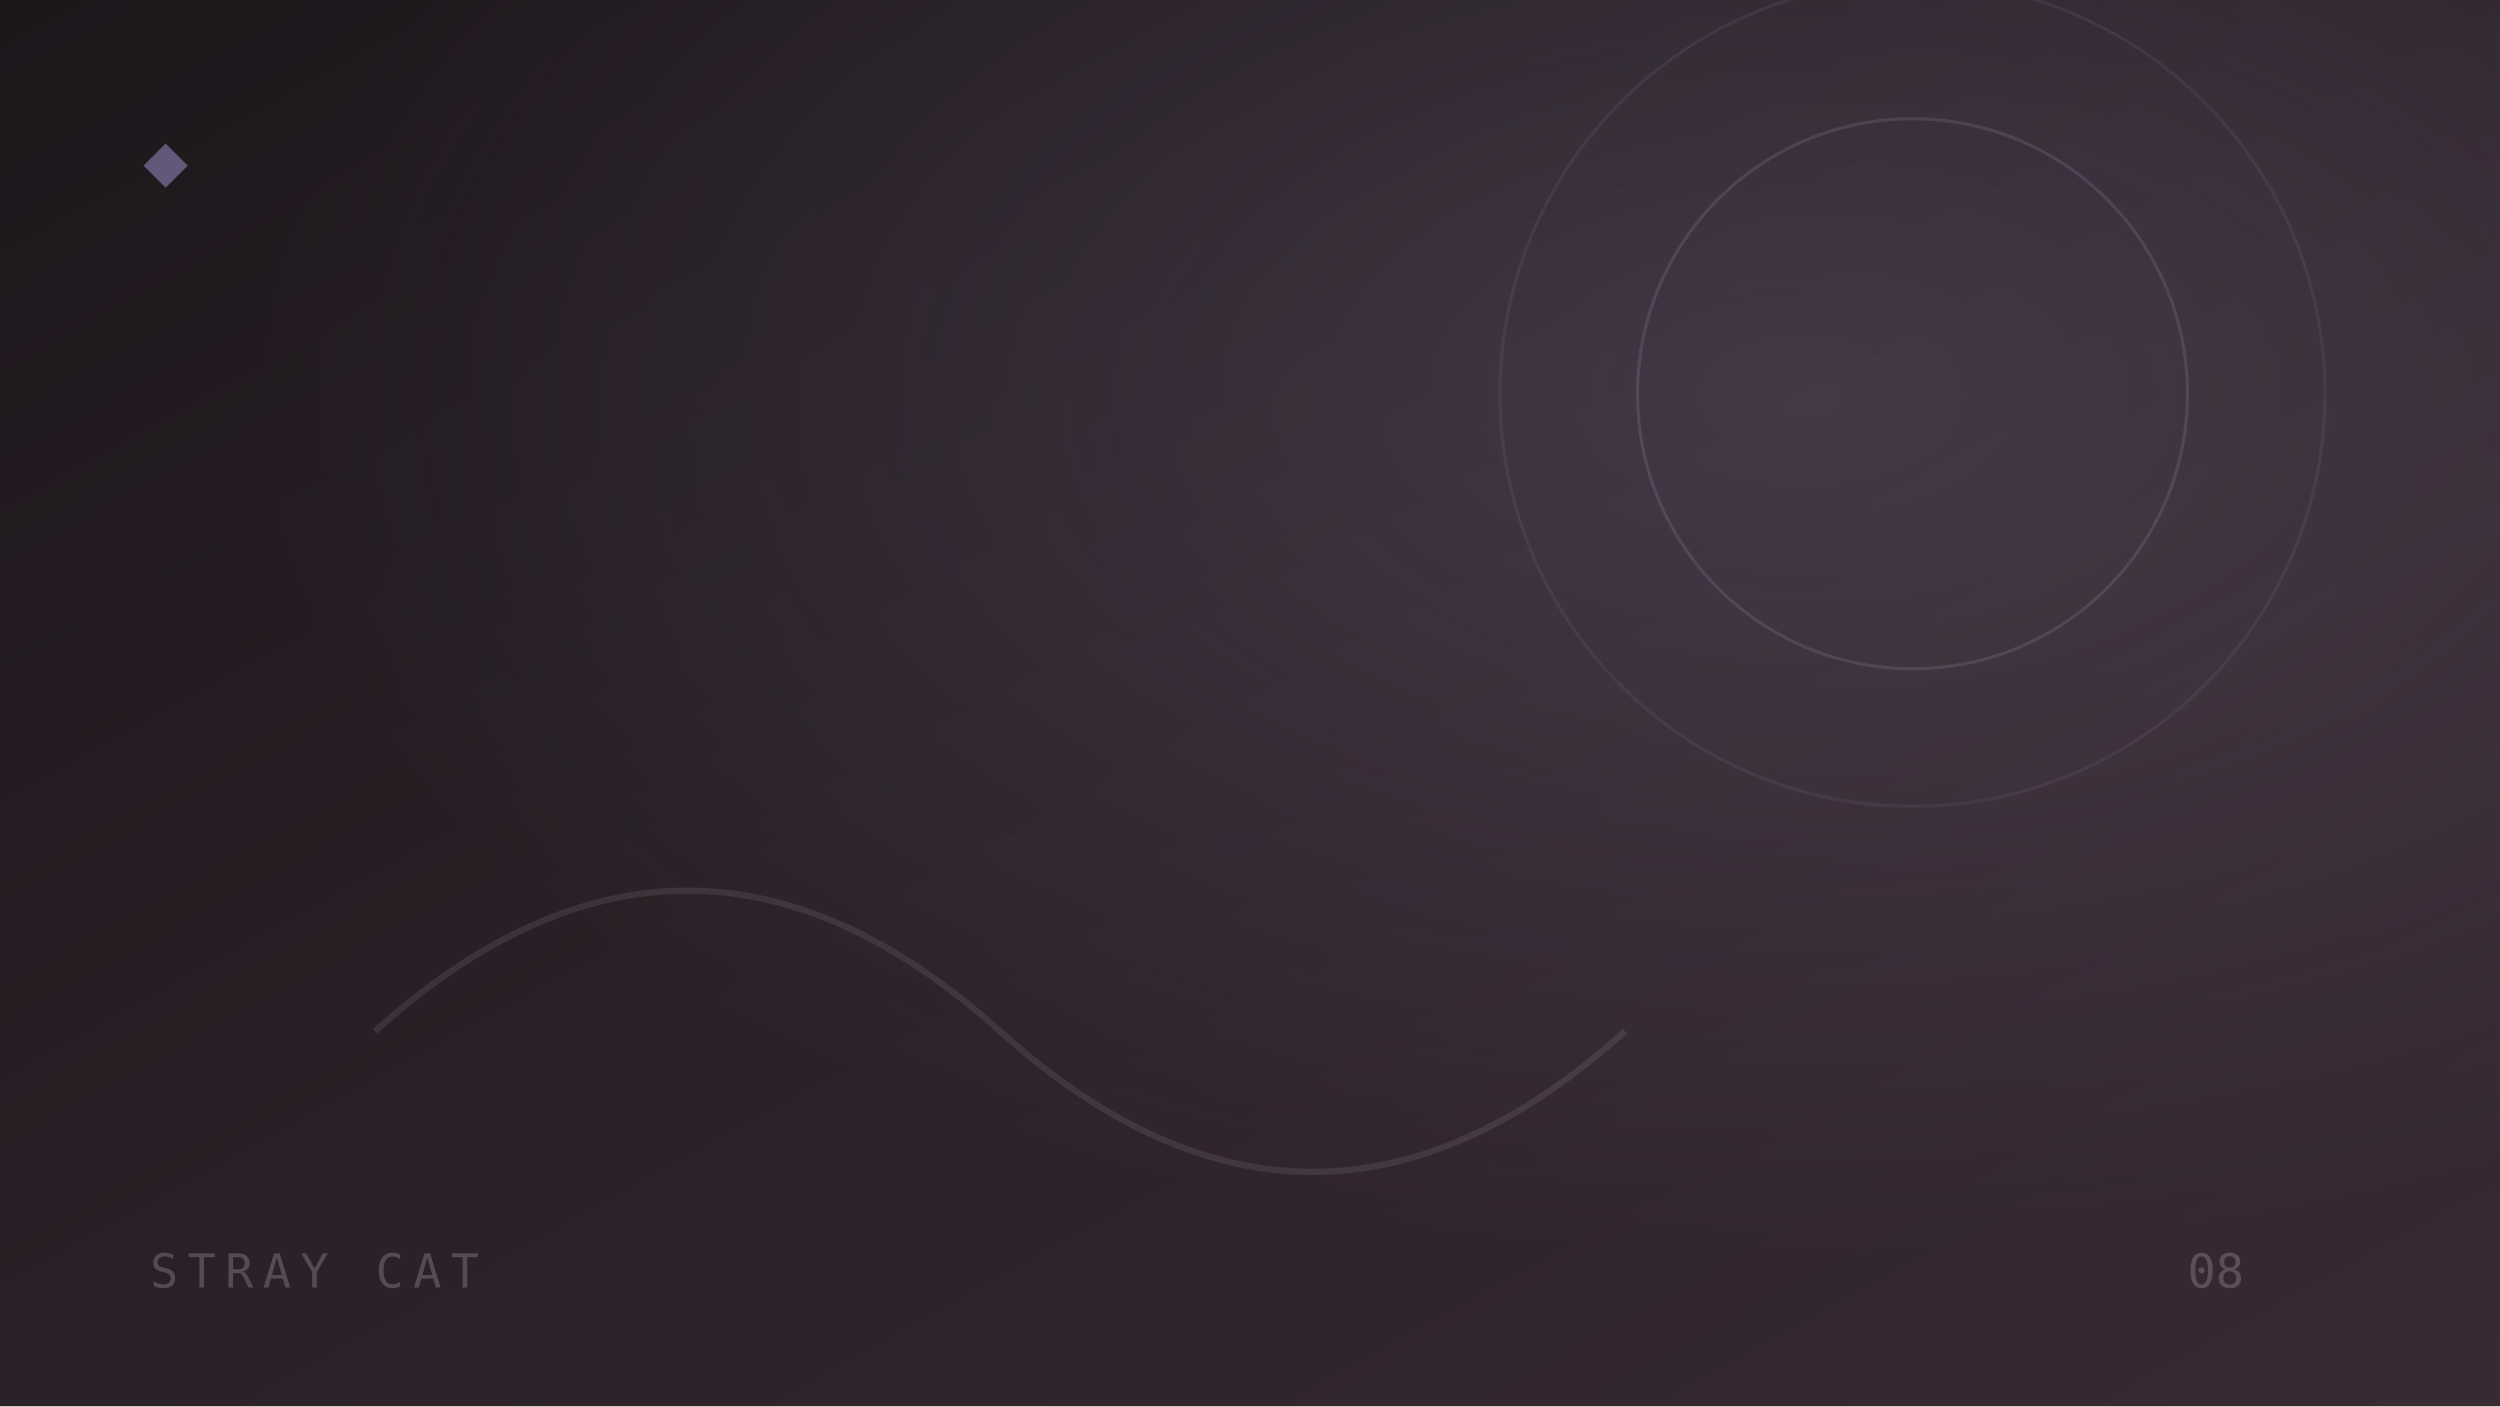
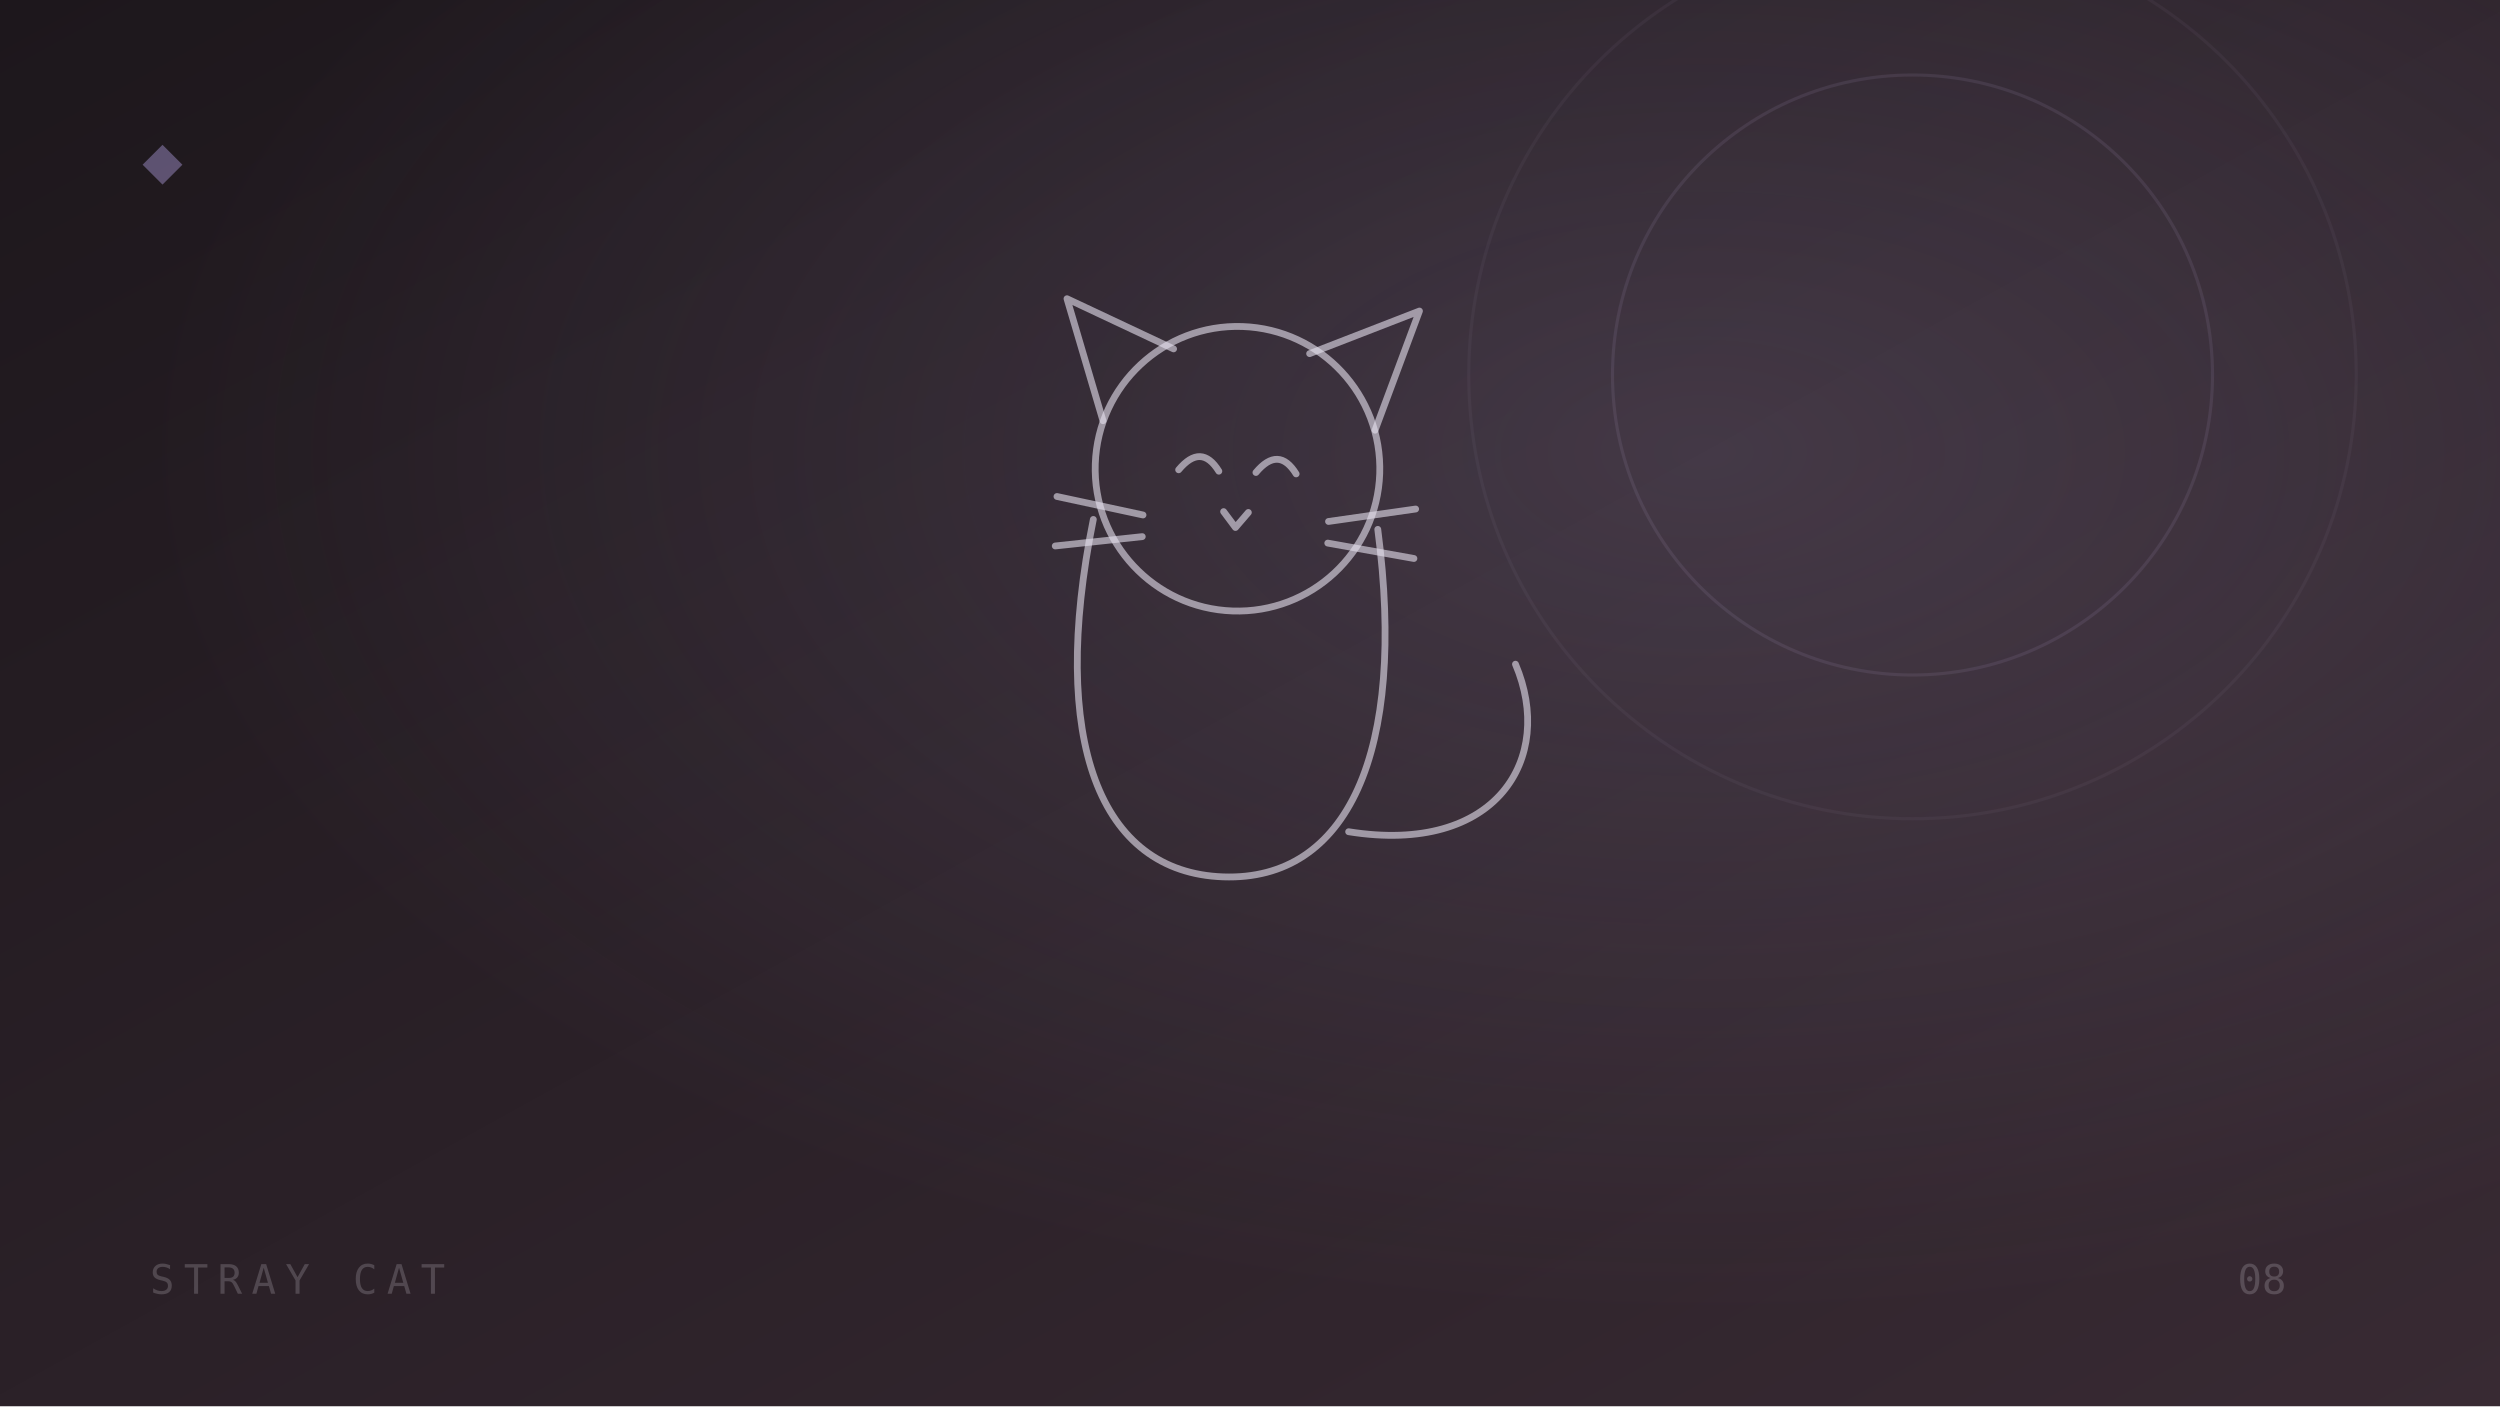
<svg xmlns="http://www.w3.org/2000/svg" width="800" height="450" viewBox="0 0 800 450">
  <defs>
-     <linearGradient id="g" x1="0" y1="0" x2="1" y2="1">
+     <linearGradient id="bg" x1="0" y1="0" x2="1" y2="1">
      <stop offset="0%" stop-color="#1d171c" />
      <stop offset="100%" stop-color="#382a33" />
    </linearGradient>
-     <radialGradient id="r" cx="0.72" cy="0.28" r="0.62">
+     <radialGradient id="glow" cx="0.68" cy="0.32" r="0.62">
      <stop offset="0%" stop-color="#c9b8e8" stop-opacity="0.16" />
      <stop offset="100%" stop-color="#c9b8e8" stop-opacity="0" />
    </radialGradient>
  </defs>
-   <rect width="800" height="450" fill="url(#g)" />
-   <rect width="800" height="450" fill="url(#r)" />
-   <circle cx="612" cy="126" r="88" fill="none" stroke="#c9b8e8" stroke-opacity="0.14" stroke-width="1" />
-   <circle cx="612" cy="126" r="132" fill="none" stroke="#c9b8e8" stroke-opacity="0.08" stroke-width="1" />
-   <path d="M120 330 Q220 240 320 330 T520 330" fill="none" stroke="#e6e1ee" stroke-opacity="0.10" stroke-width="2" />
-   <rect x="48" y="48" width="10" height="10" fill="#9d8cc4" fill-opacity="0.55" transform="rotate(45 53 53)" />
-   <text x="48" y="412" font-family="monospace" font-size="15" fill="#e6e1ee" fill-opacity="0.22" letter-spacing="3">STRAY CAT</text>
-   <text x="700" y="412" font-family="monospace" font-size="15" fill="#e6e1ee" fill-opacity="0.22">08</text>
+   <rect width="800" height="450" fill="url(#bg)" />
+   <rect width="800" height="450" fill="url(#glow)" />
+   <circle cx="612" cy="120" r="96" fill="none" stroke="#c9b8e8" stroke-opacity="0.10" />
+   <circle cx="612" cy="120" r="142" fill="none" stroke="#c9b8e8" stroke-opacity="0.05" />
+   <g transform="translate(396,150) scale(0.99) rotate(2)" fill="none" stroke="#e6e1ee" stroke-width="2.2" stroke-opacity="0.60" stroke-linecap="round" stroke-linejoin="round">
+     <path d="M-44 -14 L-57 -53 L-22 -38" />
+     <path d="M44 -14 L57 -53 L22 -38" />
+     <circle cx="0" cy="0" r="46" />
+     <path d="M-46 18 C-58 90 -40 132 0 132 C40 132 58 90 46 18" />
+     <path d="M40 116 C88 122 106 90 92 60" />
+     <path d="M-19 1 q7 -9 13 0" />
+     <path d="M6 1 q7 -9 13 0" />
+     <path d="M-4 14 l4 5 l4 -5" />
+     <path d="M-30 16 L-58 11 M-30 23 L-58 27" />
+     <path d="M30 16 L58 11 M30 23 L58 27" />
+   </g>
+   <rect x="48" y="48" width="9" height="9" fill="#9d8cc4" fill-opacity="0.5" transform="rotate(45 52 52)" />
+   <text x="48" y="414" font-family="monospace" font-size="13" fill="#e6e1ee" fill-opacity="0.20" letter-spacing="3">STRAY CAT</text>
+   <text x="716" y="414" font-family="monospace" font-size="13" fill="#e6e1ee" fill-opacity="0.20">08</text>
</svg>
